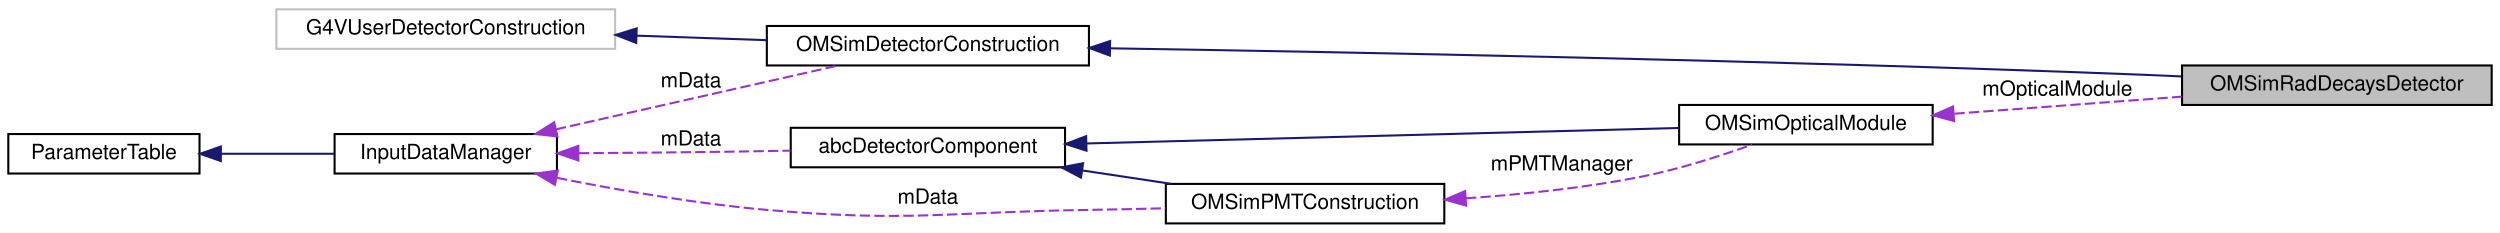
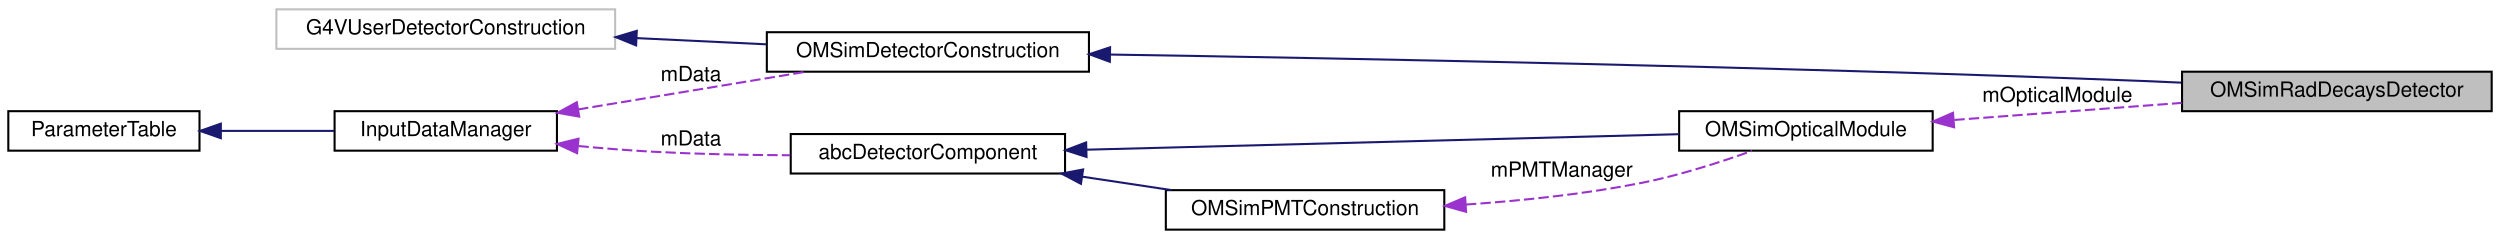
- <svg xmlns="http://www.w3.org/2000/svg" xmlns:xlink="http://www.w3.org/1999/xlink" width="1203pt" height="112pt" viewBox="0.00 0.00 1203.00 112.00">
-   <g id="graph0" class="graph" transform="scale(1 1) rotate(0) translate(4 108)">
-     <polygon fill="white" stroke="transparent" points="-4,4 -4,-108 1199,-108 1199,4 -4,4" />
+ <svg xmlns="http://www.w3.org/2000/svg" xmlns:xlink="http://www.w3.org/1999/xlink" width="1203pt" height="115pt" viewBox="0.00 0.00 1203.00 115.00">
+   <g id="graph0" class="graph" transform="scale(1 1) rotate(0) translate(4 111)">
+     <polygon fill="white" stroke="transparent" points="-4,4 -4,-111 1199,-111 1199,4 -4,4" />
    <g id="node1" class="node">
      <g id="a_node1">
        <a xlink:title="Detector construction of radioactive decays simulation.">
          <polygon fill="#bfbfbf" stroke="black" points="1046,-57.5 1046,-76.5 1195,-76.5 1195,-57.5 1046,-57.5" />
          <text text-anchor="middle" x="1120.5" y="-64.5" font-family="Helvetica,sans-Serif" font-size="10.00">OMSimRadDecaysDetector</text>
        </a>
      </g>
    </g>
    <g id="node2" class="node">
      <g id="a_node2">
        <a xlink:href="class_o_m_sim_detector_construction.html" target="_top" xlink:title="Class for detector construction in the effective area simulation.">
          <polygon fill="white" stroke="black" points="365,-76.5 365,-95.5 520,-95.5 520,-76.5 365,-76.5" />
          <text text-anchor="middle" x="442.5" y="-83.5" font-family="Helvetica,sans-Serif" font-size="10.00">OMSimDetectorConstruction</text>
        </a>
      </g>
    </g>
    <g id="edge1" class="edge">
      <path fill="none" stroke="midnightblue" d="M530.2,-84.75C644.34,-82.92 851.27,-78.94 1028,-72 1033.72,-71.78 1039.65,-71.51 1045.6,-71.23" />
      <polygon fill="midnightblue" stroke="midnightblue" points="530.06,-81.25 520.12,-84.91 530.17,-88.25 530.06,-81.25" />
    </g>
    <g id="node3" class="node">
      <g id="a_node3">
        <a xlink:title=" ">
-           <polygon fill="white" stroke="#bfbfbf" points="129,-84.5 129,-103.5 292,-103.5 292,-84.5 129,-84.5" />
-           <text text-anchor="middle" x="210.5" y="-91.5" font-family="Helvetica,sans-Serif" font-size="10.00">G4VUserDetectorConstruction</text>
+           <polygon fill="white" stroke="#bfbfbf" points="129,-87.5 129,-106.5 292,-106.5 292,-87.5 129,-87.5" />
+           <text text-anchor="middle" x="210.5" y="-94.5" font-family="Helvetica,sans-Serif" font-size="10.00">G4VUserDetectorConstruction</text>
        </a>
      </g>
    </g>
    <g id="edge2" class="edge">
-       <path fill="none" stroke="midnightblue" d="M302.32,-90.84C323,-90.12 344.77,-89.36 364.79,-88.67" />
-       <polygon fill="midnightblue" stroke="midnightblue" points="302.14,-87.35 292.27,-91.19 302.38,-94.34 302.14,-87.35" />
+       <path fill="none" stroke="midnightblue" d="M302.32,-92.66C323,-91.67 344.77,-90.63 364.79,-89.67" />
+       <polygon fill="midnightblue" stroke="midnightblue" points="302.09,-89.16 292.27,-93.14 302.42,-96.16 302.09,-89.16" />
    </g>
    <g id="node4" class="node">
      <g id="a_node4">
        <a xlink:href="class_input_data_manager.html" target="_top" xlink:title="Manages the input data, including parsing and storing material properties.">
-           <polygon fill="white" stroke="black" points="157,-24.5 157,-43.5 264,-43.5 264,-24.5 157,-24.5" />
-           <text text-anchor="middle" x="210.5" y="-31.5" font-family="Helvetica,sans-Serif" font-size="10.00">InputDataManager</text>
+           <polygon fill="white" stroke="black" points="157,-38.5 157,-57.5 264,-57.5 264,-38.5 157,-38.5" />
+           <text text-anchor="middle" x="210.5" y="-45.5" font-family="Helvetica,sans-Serif" font-size="10.00">InputDataManager</text>
        </a>
      </g>
    </g>
    <g id="edge3" class="edge">
-       <path fill="none" stroke="#9a32cd" stroke-dasharray="5,2" d="M263.49,-45.75C304.49,-55.02 360.94,-67.79 399.19,-76.43" />
-       <polygon fill="#9a32cd" stroke="#9a32cd" points="264.21,-42.33 253.69,-43.54 262.67,-49.16 264.21,-42.33" />
-       <text text-anchor="middle" x="328.5" y="-66" font-family="Helvetica,sans-Serif" font-size="10.00"> mData</text>
+       <path fill="none" stroke="#9a32cd" stroke-dasharray="5,2" d="M274.14,-58.35C308.32,-64 350.35,-70.94 383.74,-76.46" />
+       <polygon fill="#9a32cd" stroke="#9a32cd" points="274.7,-54.89 264.27,-56.72 273.56,-61.8 274.7,-54.89" />
+       <text text-anchor="middle" x="328.5" y="-72" font-family="Helvetica,sans-Serif" font-size="10.00"> mData</text>
    </g>
    <g id="node7" class="node">
      <g id="a_node7">
        <a xlink:href="classabc_detector_component.html" target="_top" xlink:title="Abstract base class used for constructing detector components.">
          <polygon fill="white" stroke="black" points="376.5,-27.5 376.5,-46.5 508.5,-46.5 508.5,-27.5 376.5,-27.5" />
          <text text-anchor="middle" x="442.5" y="-34.5" font-family="Helvetica,sans-Serif" font-size="10.00">abcDetectorComponent</text>
        </a>
      </g>
    </g>
    <g id="edge7" class="edge">
-       <path fill="none" stroke="#9a32cd" stroke-dasharray="5,2" d="M274.52,-34.28C297.35,-34.44 323.34,-34.66 347,-35 356.52,-35.14 366.57,-35.31 376.43,-35.51" />
-       <polygon fill="#9a32cd" stroke="#9a32cd" points="274.29,-30.78 264.27,-34.22 274.25,-37.78 274.29,-30.78" />
-       <text text-anchor="middle" x="328.5" y="-38" font-family="Helvetica,sans-Serif" font-size="10.00"> mData</text>
-     </g>
-     <g id="node8" class="node">
-       <g id="a_node8">
-         <a xlink:href="class_o_m_sim_p_m_t_construction.html" target="_top" xlink:title=" ">
-           <polygon fill="white" stroke="black" points="557,-0.5 557,-19.5 691,-19.5 691,-0.5 557,-0.5" />
-           <text text-anchor="middle" x="624" y="-7.5" font-family="Helvetica,sans-Serif" font-size="10.00">OMSimPMTConstruction</text>
-         </a>
-       </g>
-     </g>
-     <g id="edge10" class="edge">
-       <path fill="none" stroke="#9a32cd" stroke-dasharray="5,2" d="M264,-22.43C293.51,-16.52 331.12,-9.96 365,-7 433.63,-1.01 451.12,-6 520,-7 531.9,-7.17 544.56,-7.46 556.79,-7.79" />
-       <polygon fill="#9a32cd" stroke="#9a32cd" points="263.01,-19.06 253.92,-24.49 264.41,-25.92 263.01,-19.06" />
-       <text text-anchor="middle" x="442.5" y="-10" font-family="Helvetica,sans-Serif" font-size="10.00"> mData</text>
+       <path fill="none" stroke="#9a32cd" stroke-dasharray="5,2" d="M274.33,-40.73C286.17,-39.62 298.45,-38.63 310,-38 331.54,-36.83 355.1,-36.38 376.25,-36.29" />
+       <polygon fill="#9a32cd" stroke="#9a32cd" points="273.69,-37.28 264.08,-41.74 274.38,-44.25 273.69,-37.28" />
+       <text text-anchor="middle" x="328.5" y="-41" font-family="Helvetica,sans-Serif" font-size="10.00"> mData</text>
    </g>
    <g id="node5" class="node">
      <g id="a_node5">
        <a xlink:href="class_parameter_table.html" target="_top" xlink:title="A utility class for managing JSON-based data tables.">
-           <polygon fill="white" stroke="black" points="0,-24.5 0,-43.5 92,-43.5 92,-24.5 0,-24.5" />
-           <text text-anchor="middle" x="46" y="-31.5" font-family="Helvetica,sans-Serif" font-size="10.00">ParameterTable</text>
+           <polygon fill="white" stroke="black" points="0,-38.5 0,-57.5 92,-57.5 92,-38.5 0,-38.5" />
+           <text text-anchor="middle" x="46" y="-45.5" font-family="Helvetica,sans-Serif" font-size="10.00">ParameterTable</text>
        </a>
      </g>
    </g>
    <g id="edge4" class="edge">
-       <path fill="none" stroke="midnightblue" d="M102.38,-34C119.95,-34 139.33,-34 156.72,-34" />
-       <polygon fill="midnightblue" stroke="midnightblue" points="102.27,-30.5 92.27,-34 102.27,-37.5 102.27,-30.5" />
+       <path fill="none" stroke="midnightblue" d="M102.38,-48C119.95,-48 139.33,-48 156.72,-48" />
+       <polygon fill="midnightblue" stroke="midnightblue" points="102.27,-44.5 92.27,-48 102.27,-51.5 102.27,-44.5" />
    </g>
    <g id="node6" class="node">
      <g id="a_node6">
        <a xlink:href="class_o_m_sim_optical_module.html" target="_top" xlink:title="Base class for OMs works as interface.">
          <polygon fill="white" stroke="black" points="804,-38.5 804,-57.5 926,-57.5 926,-38.5 804,-38.5" />
          <text text-anchor="middle" x="865" y="-45.5" font-family="Helvetica,sans-Serif" font-size="10.00">OMSimOpticalModule</text>
        </a>
      </g>
    </g>
    <g id="edge5" class="edge">
      <path fill="none" stroke="#9a32cd" stroke-dasharray="5,2" d="M936.41,-53.28C970.47,-55.83 1011.34,-58.89 1045.82,-61.48" />
      <polygon fill="#9a32cd" stroke="#9a32cd" points="936.31,-49.76 926.08,-52.5 935.79,-56.74 936.31,-49.76" />
      <text text-anchor="middle" x="986" y="-62" font-family="Helvetica,sans-Serif" font-size="10.00"> mOpticalModule</text>
    </g>
    <g id="edge6" class="edge">
      <path fill="none" stroke="midnightblue" d="M518.93,-38.97C600.43,-41.11 728.67,-44.46 803.72,-46.42" />
      <polygon fill="midnightblue" stroke="midnightblue" points="518.83,-35.47 508.74,-38.71 518.65,-42.47 518.83,-35.47" />
    </g>
+     <g id="node8" class="node">
+       <g id="a_node8">
+         <a xlink:href="class_o_m_sim_p_m_t_construction.html" target="_top" xlink:title=" ">
+           <polygon fill="white" stroke="black" points="557,-0.5 557,-19.5 691,-19.5 691,-0.5 557,-0.5" />
+           <text text-anchor="middle" x="624" y="-7.5" font-family="Helvetica,sans-Serif" font-size="10.00">OMSimPMTConstruction</text>
+         </a>
+       </g>
+     </g>
    <g id="edge9" class="edge">
      <path fill="none" stroke="midnightblue" d="M516.98,-25.95C531.15,-23.82 545.87,-21.6 559.68,-19.52" />
      <polygon fill="midnightblue" stroke="midnightblue" points="516.15,-22.53 506.78,-27.48 517.19,-29.45 516.15,-22.53" />
    </g>
    <g id="edge8" class="edge">
      <path fill="none" stroke="#9a32cd" stroke-dasharray="5,2" d="M701.41,-12.57C728.33,-14.43 758.68,-17.59 786,-23 804.13,-26.59 823.97,-32.98 839.09,-38.4" />
      <polygon fill="#9a32cd" stroke="#9a32cd" points="701.47,-9.07 691.27,-11.92 701.03,-16.06 701.47,-9.07" />
      <text text-anchor="middle" x="747.5" y="-26" font-family="Helvetica,sans-Serif" font-size="10.00"> mPMTManager</text>
    </g>
  </g>
</svg>
